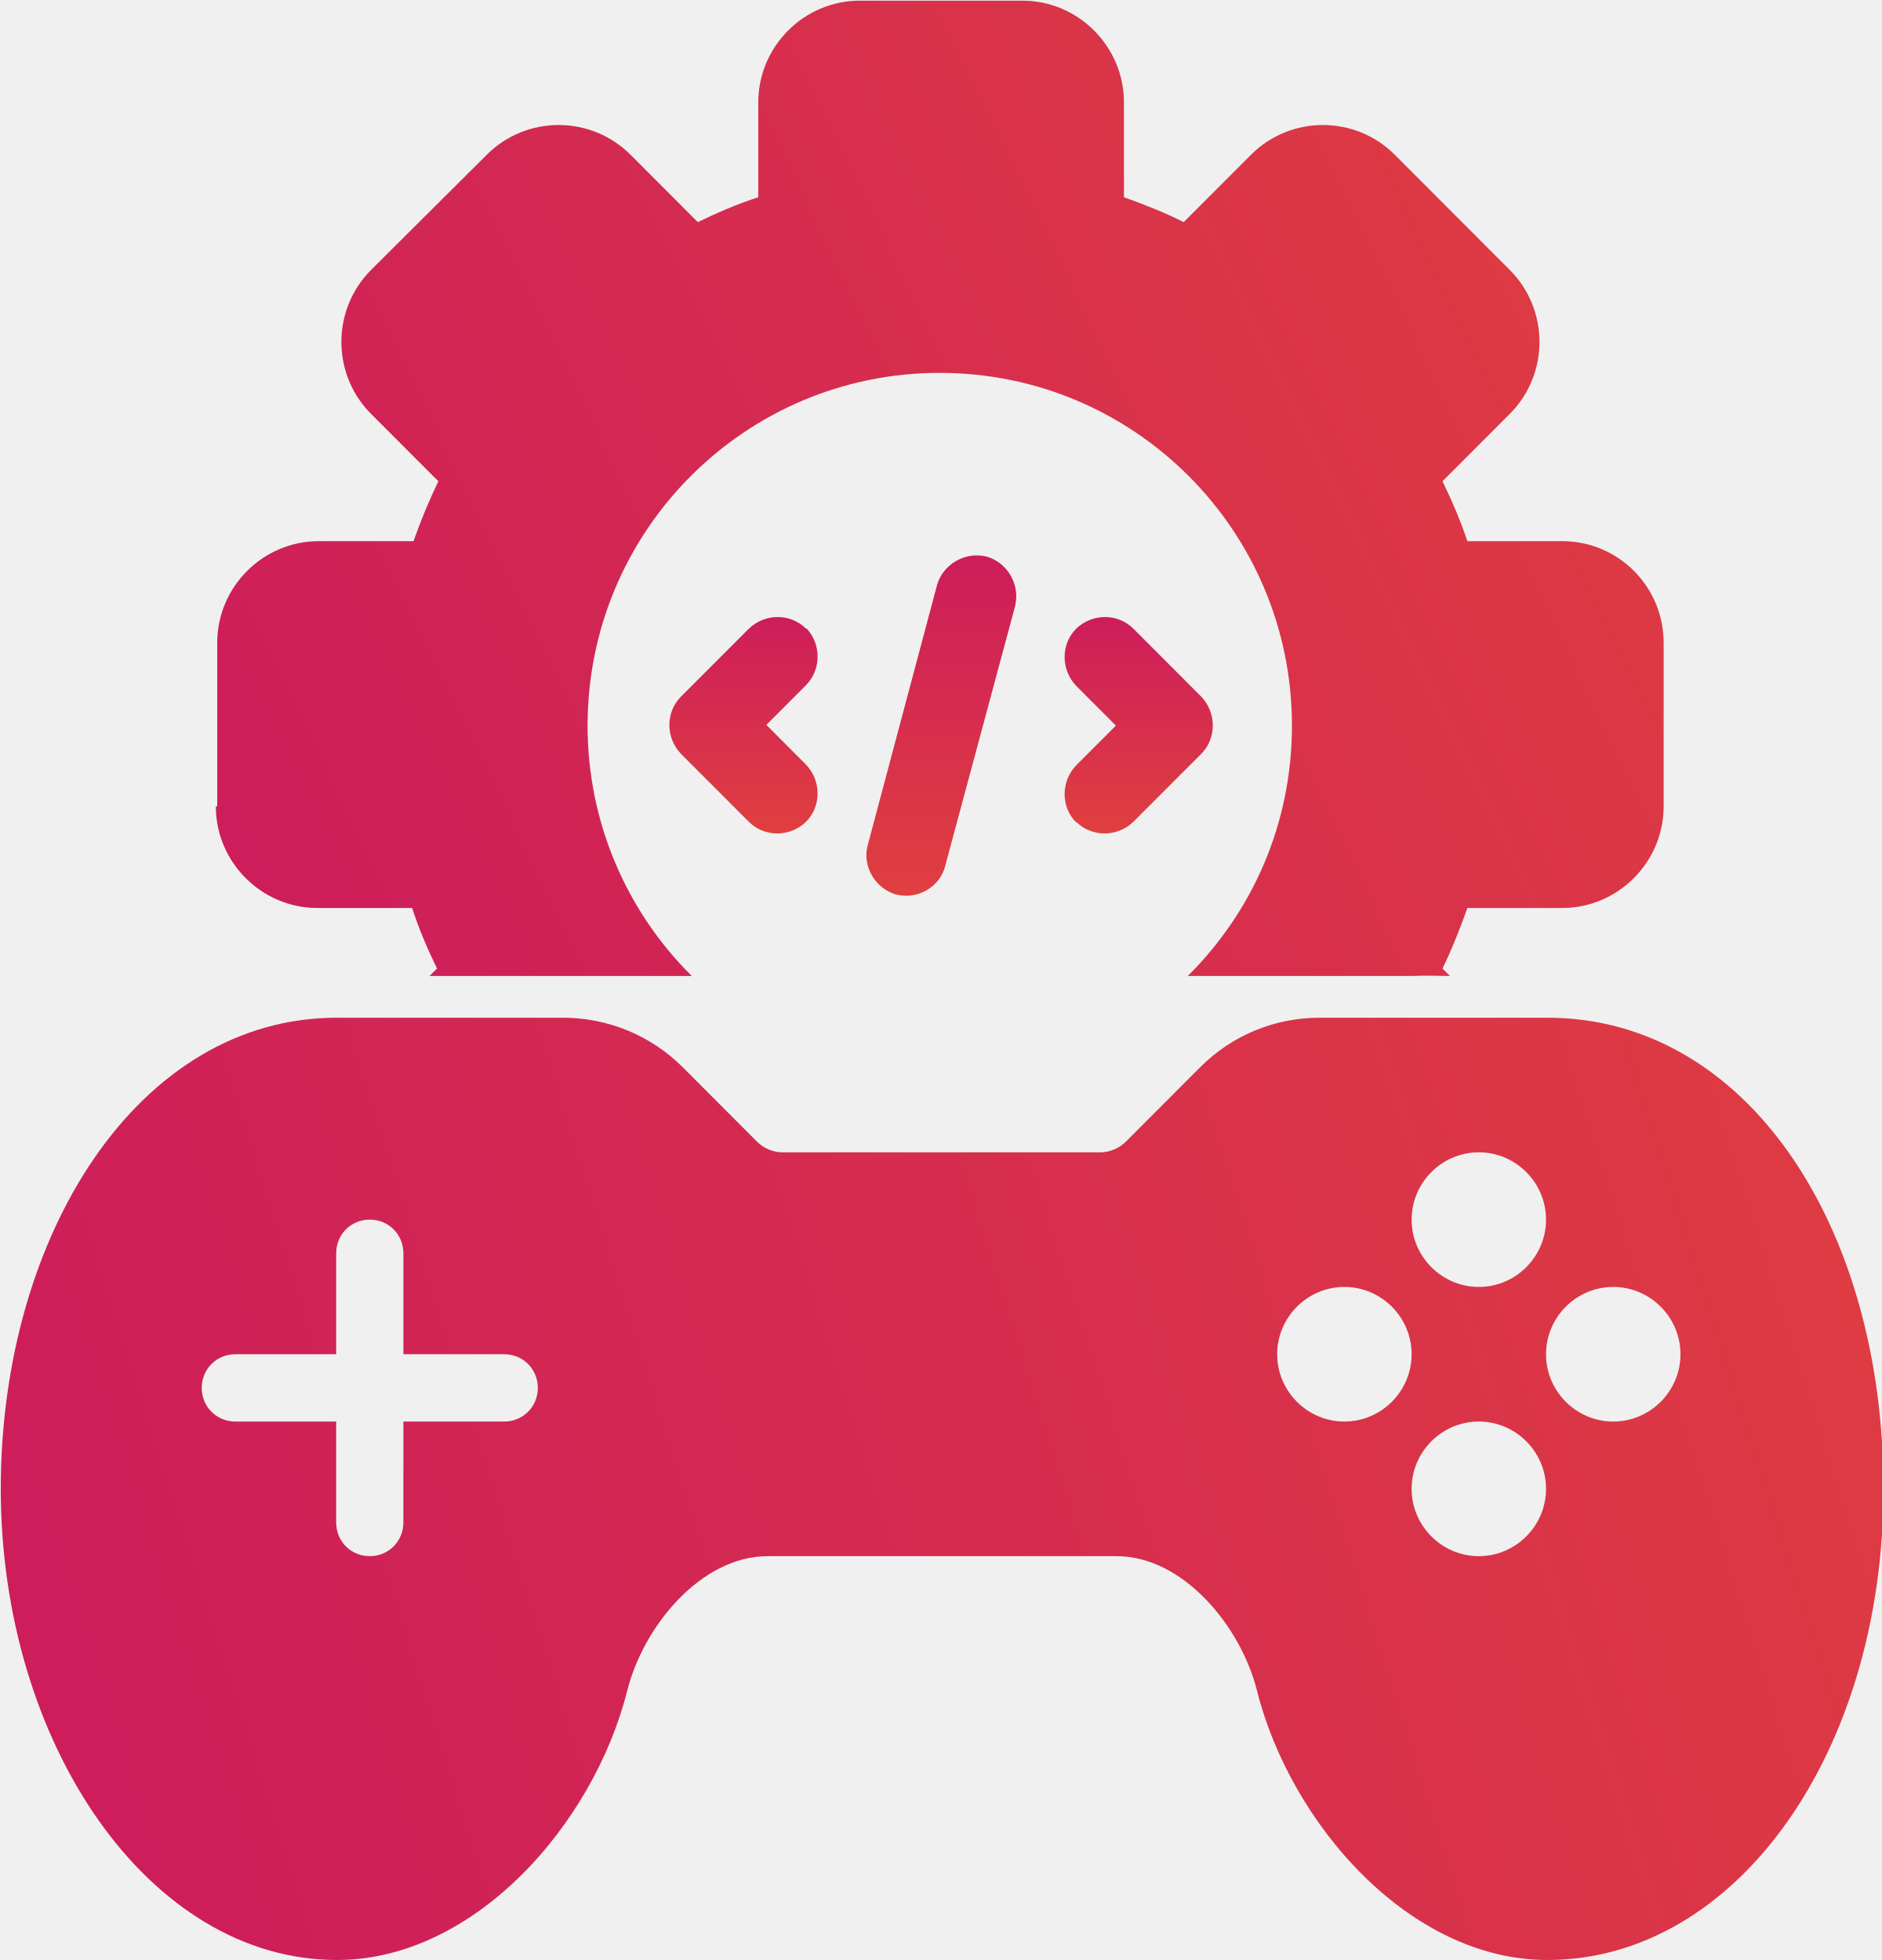
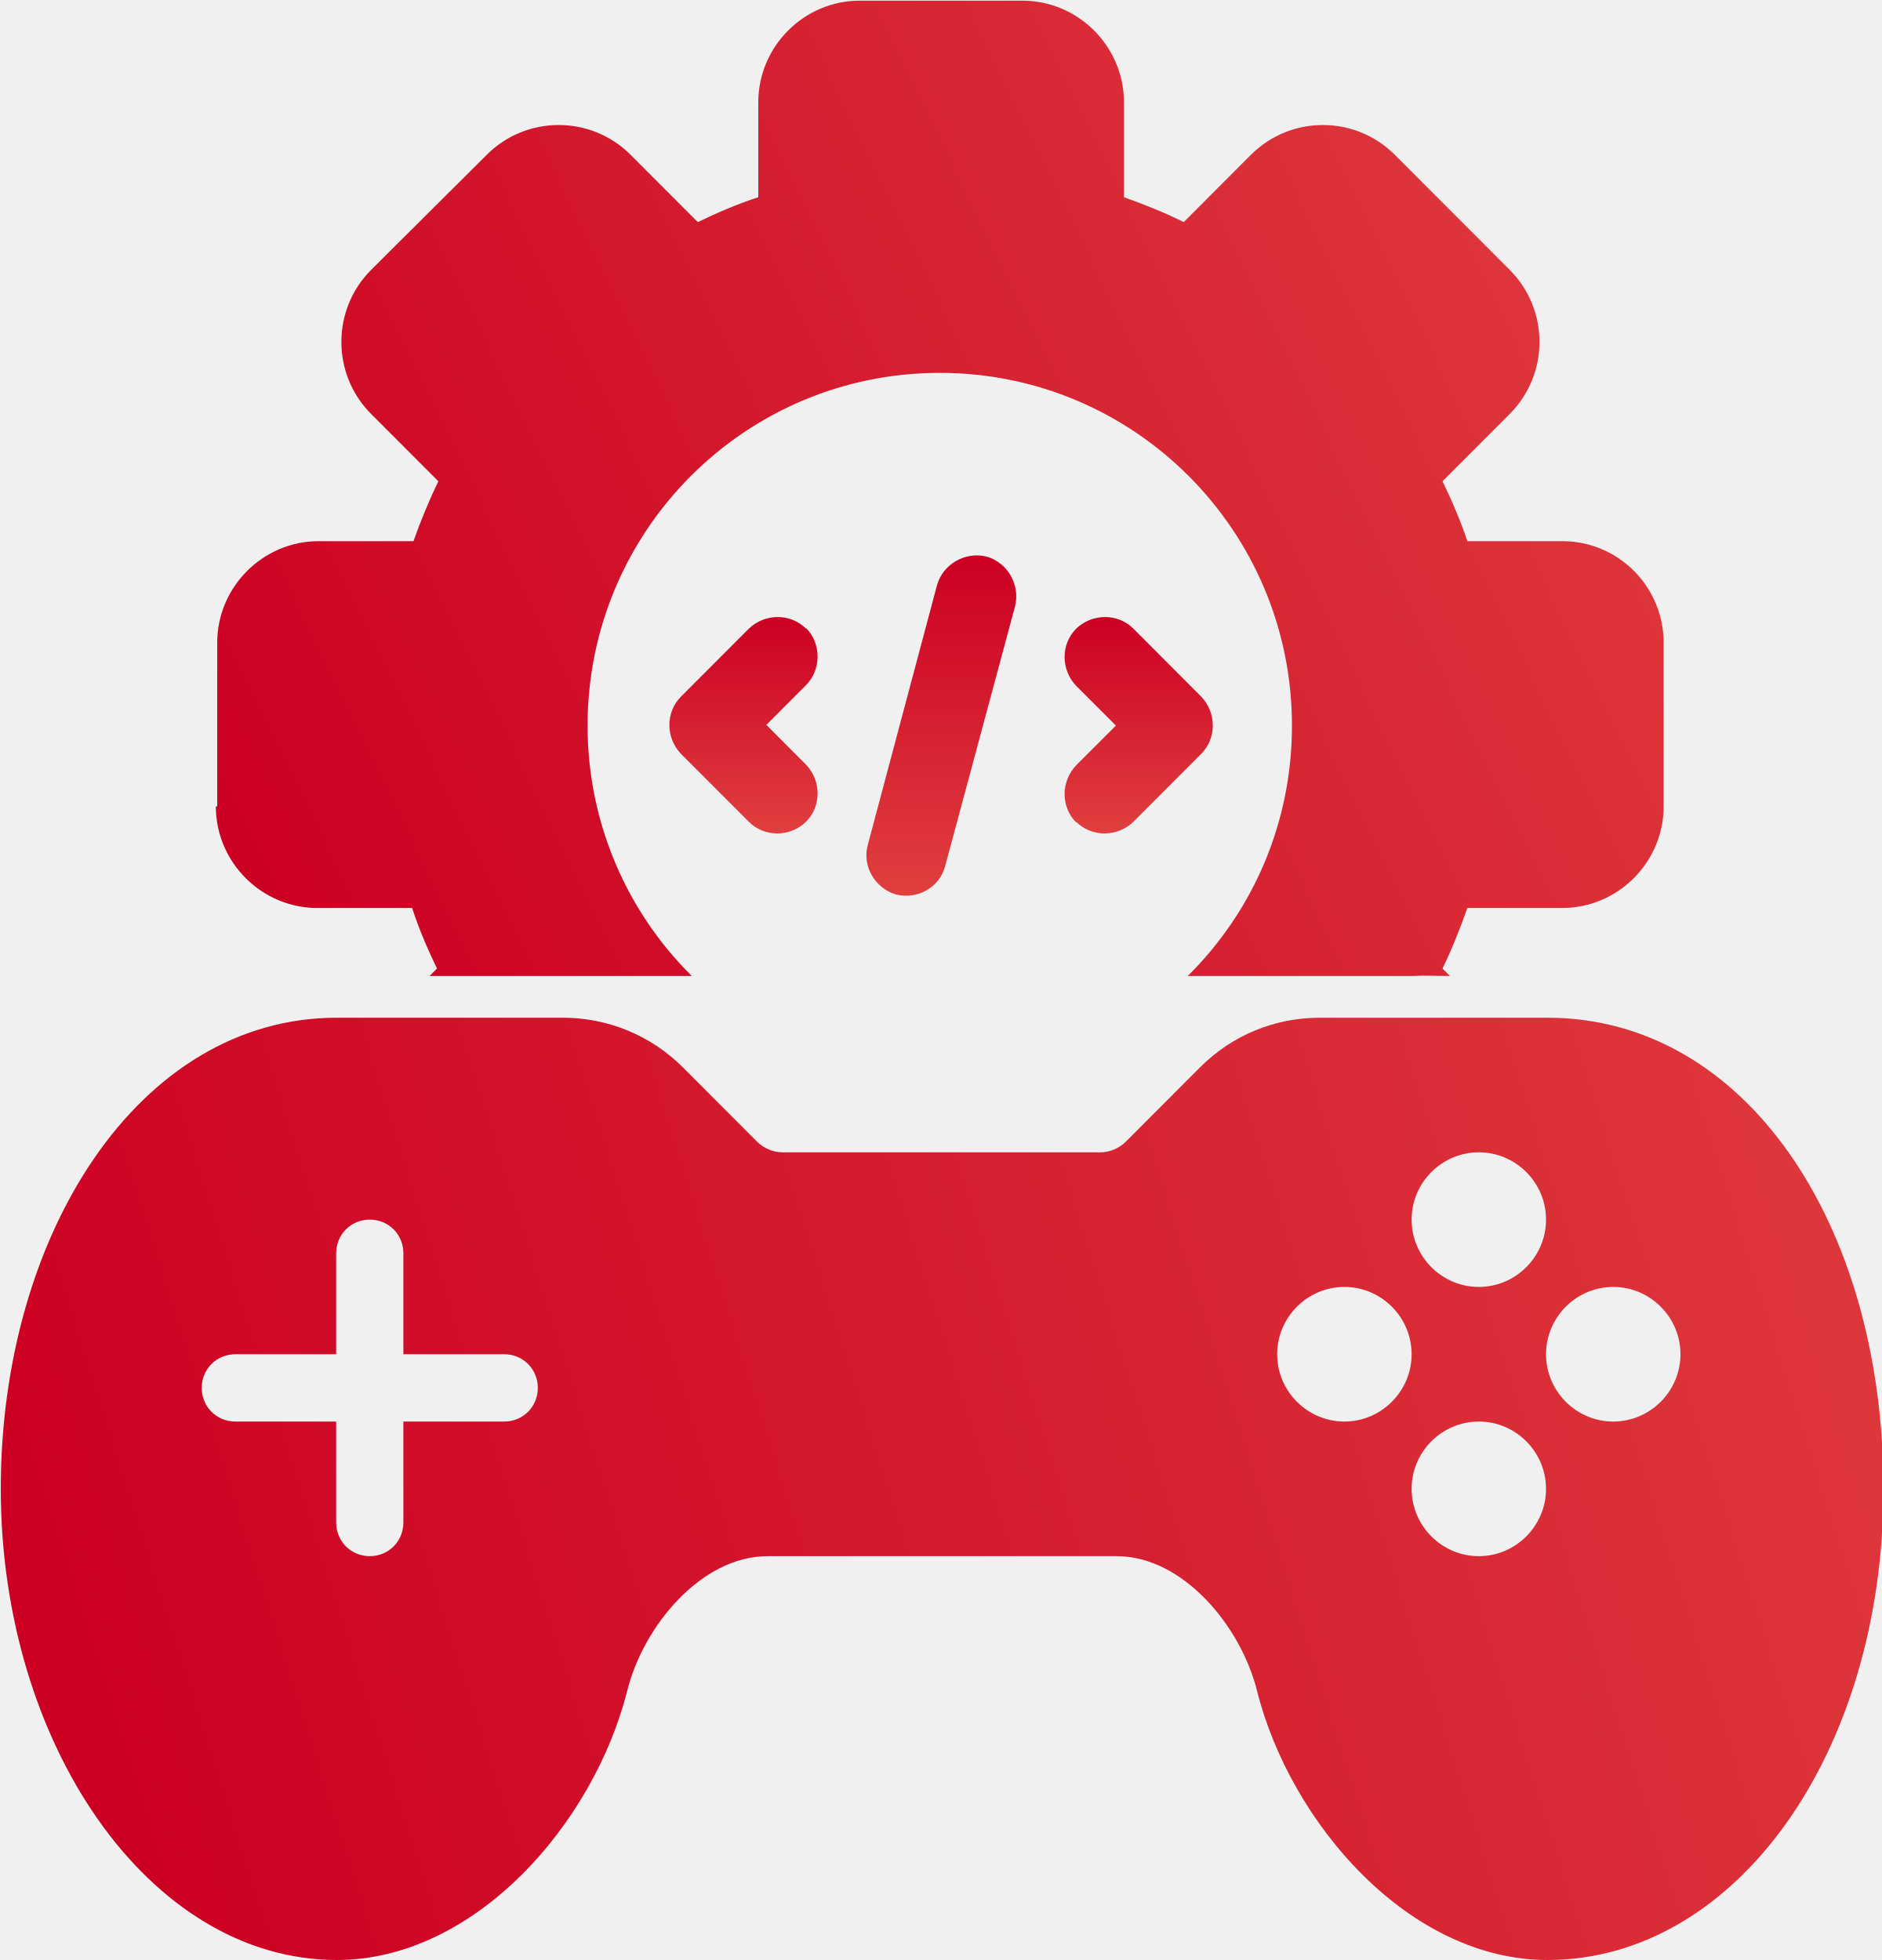
<svg xmlns="http://www.w3.org/2000/svg" width="48" height="50" viewBox="0 0 48 50" fill="none">
  <g clip-path="url(#clip0_615_564)">
    <path d="M39.431 25.962H33.671C32.505 25.962 31.425 26.408 30.603 27.232L28.717 29.121C28.546 29.293 28.305 29.396 28.066 29.396H19.957C19.717 29.396 19.477 29.293 19.305 29.121L17.42 27.232C16.597 26.408 15.5 25.962 14.351 25.962H8.591C3.534 25.962 0.02 31.49 0.02 37.981C0.02 44.471 3.791 50 8.591 50C12.105 50 15.14 46.532 15.997 43.132C16.408 41.483 17.883 39.698 19.58 39.698H28.477C30.174 39.698 31.648 41.483 32.06 43.132C32.917 46.532 35.951 50 39.465 50C44.266 50 48.037 44.729 48.037 37.981C48.037 31.233 44.523 25.962 39.465 25.962H39.431ZM12.86 36.264H10.288V38.839C10.288 39.32 9.911 39.698 9.431 39.698C8.951 39.698 8.574 39.32 8.574 38.839V36.264H6.003C5.523 36.264 5.145 35.886 5.145 35.405C5.145 34.925 5.523 34.547 6.003 34.547H8.574V31.971C8.574 31.49 8.951 31.113 9.431 31.113C9.911 31.113 10.288 31.49 10.288 31.971V34.547H12.86C13.34 34.547 13.717 34.925 13.717 35.405C13.717 35.886 13.34 36.264 12.86 36.264ZM37.717 29.396C38.66 29.396 39.431 30.168 39.431 31.113C39.431 32.057 38.66 32.83 37.717 32.83C36.774 32.83 36.003 32.057 36.003 31.113C36.003 30.168 36.774 29.396 37.717 29.396ZM34.288 36.264C33.346 36.264 32.574 35.491 32.574 34.547C32.574 33.602 33.346 32.83 34.288 32.83C35.231 32.83 36.003 33.602 36.003 34.547C36.003 35.491 35.231 36.264 34.288 36.264ZM37.717 39.698C36.774 39.698 36.003 38.925 36.003 37.981C36.003 37.036 36.774 36.264 37.717 36.264C38.66 36.264 39.431 37.036 39.431 37.981C39.431 38.925 38.66 39.698 37.717 39.698ZM41.145 36.264C40.203 36.264 39.431 35.491 39.431 34.547C39.431 33.602 40.203 32.83 41.145 32.83C42.088 32.83 42.86 33.602 42.86 34.547C42.86 35.491 42.088 36.264 41.145 36.264Z" fill="url(#paint0_linear_615_564)" />
    <path d="M5.54 20.57V16.398C5.54 14.973 6.705 13.805 8.128 13.805H10.546C10.734 13.273 10.94 12.775 11.18 12.277L9.465 10.56C8.454 9.547 8.454 7.898 9.465 6.885L12.414 3.949C13.425 2.936 15.071 2.936 16.083 3.949L17.797 5.666C18.294 5.426 18.808 5.203 19.34 5.031V2.61C19.34 1.185 20.506 0.017 21.928 0.017H26.077C27.5 0.017 28.666 1.185 28.666 2.61V5.031C29.197 5.22 29.711 5.426 30.191 5.666L31.905 3.949C32.917 2.936 34.563 2.936 35.574 3.949L38.505 6.885C39.517 7.898 39.517 9.547 38.505 10.56L36.791 12.277C37.031 12.775 37.254 13.29 37.425 13.805H39.843C41.283 13.805 42.431 14.973 42.431 16.398V20.57C42.431 21.995 41.266 23.163 39.843 23.163H37.425C37.237 23.695 37.031 24.21 36.791 24.708L36.98 24.897C36.671 24.897 36.346 24.88 36.037 24.897H30.294C31.94 23.266 32.951 21.017 32.951 18.51C32.951 13.547 28.94 9.512 23.968 9.512C18.997 9.512 14.986 13.547 14.986 18.51C14.986 20.999 15.997 23.266 17.643 24.897H11.283C11.18 24.897 11.077 24.897 10.957 24.897L11.146 24.708C10.905 24.21 10.683 23.695 10.511 23.163H8.094C6.671 23.163 5.505 21.995 5.505 20.57H5.54Z" fill="url(#paint1_linear_615_564)" />
    <path d="M20.557 16.037C20.163 15.642 19.511 15.642 19.1 16.037L17.368 17.771C16.974 18.166 16.974 18.819 17.368 19.231L19.1 20.965C19.494 21.36 20.145 21.36 20.557 20.965C20.951 20.57 20.951 19.918 20.557 19.506L19.546 18.492L20.557 17.479C20.951 17.084 20.951 16.415 20.557 16.02V16.037Z" fill="url(#paint2_linear_615_564)" />
    <path d="M27.448 20.965C27.843 21.36 28.494 21.36 28.906 20.965L30.637 19.231C31.031 18.836 31.031 18.183 30.637 17.771L28.906 16.037C28.511 15.642 27.86 15.642 27.448 16.037C27.054 16.432 27.054 17.084 27.448 17.497L28.46 18.51L27.448 19.523C27.054 19.935 27.054 20.587 27.448 20.982V20.965Z" fill="url(#paint3_linear_615_564)" />
    <path d="M23.9 14.921L22.134 21.549C21.98 22.098 22.323 22.665 22.854 22.819C23.403 22.957 23.968 22.631 24.105 22.098L25.888 15.47C26.026 14.921 25.7 14.354 25.168 14.2C24.62 14.062 24.054 14.389 23.9 14.921Z" fill="url(#paint4_linear_615_564)" />
  </g>
  <defs>
    <linearGradient id="paint0_linear_615_564" x1="2.003" y1="43.5" x2="52.503" y2="27.5" gradientUnits="userSpaceOnUse">
-       <stop stop-color="#CD1D5B" />
+       <stop stop-color="#cc0022" />
      <stop offset="1" stop-color="#E03F3F" />
    </linearGradient>
    <linearGradient id="paint1_linear_615_564" x1="7.503" y1="25" x2="45.503" y2="6.5" gradientUnits="userSpaceOnUse">
-       <stop stop-color="#CD1D5B" />
+       <stop stop-color="#cc0022" />
      <stop offset="1" stop-color="#E03F3F" />
    </linearGradient>
    <linearGradient id="paint2_linear_615_564" x1="18.963" y1="15.741" x2="18.963" y2="21.261" gradientUnits="userSpaceOnUse">
-       <stop stop-color="#CD1D5B" />
+       <stop stop-color="#cc0022" />
      <stop offset="1" stop-color="#E03F3F" />
    </linearGradient>
    <linearGradient id="paint3_linear_615_564" x1="29.043" y1="15.741" x2="29.043" y2="21.261" gradientUnits="userSpaceOnUse">
-       <stop stop-color="#CD1D5B" />
+       <stop stop-color="#cc0022" />
      <stop offset="1" stop-color="#E03F3F" />
    </linearGradient>
    <linearGradient id="paint4_linear_615_564" x1="24.008" y1="14.168" x2="24.008" y2="22.851" gradientUnits="userSpaceOnUse">
-       <stop stop-color="#CD1D5B" />
+       <stop stop-color="#cc0022" />
      <stop offset="1" stop-color="#E03F3F" />
    </linearGradient>
    <clipPath id="clip0_615_564">
      <rect width="48" height="50" fill="white" transform="translate(0.00268555)" />
    </clipPath>
  </defs>
</svg>
